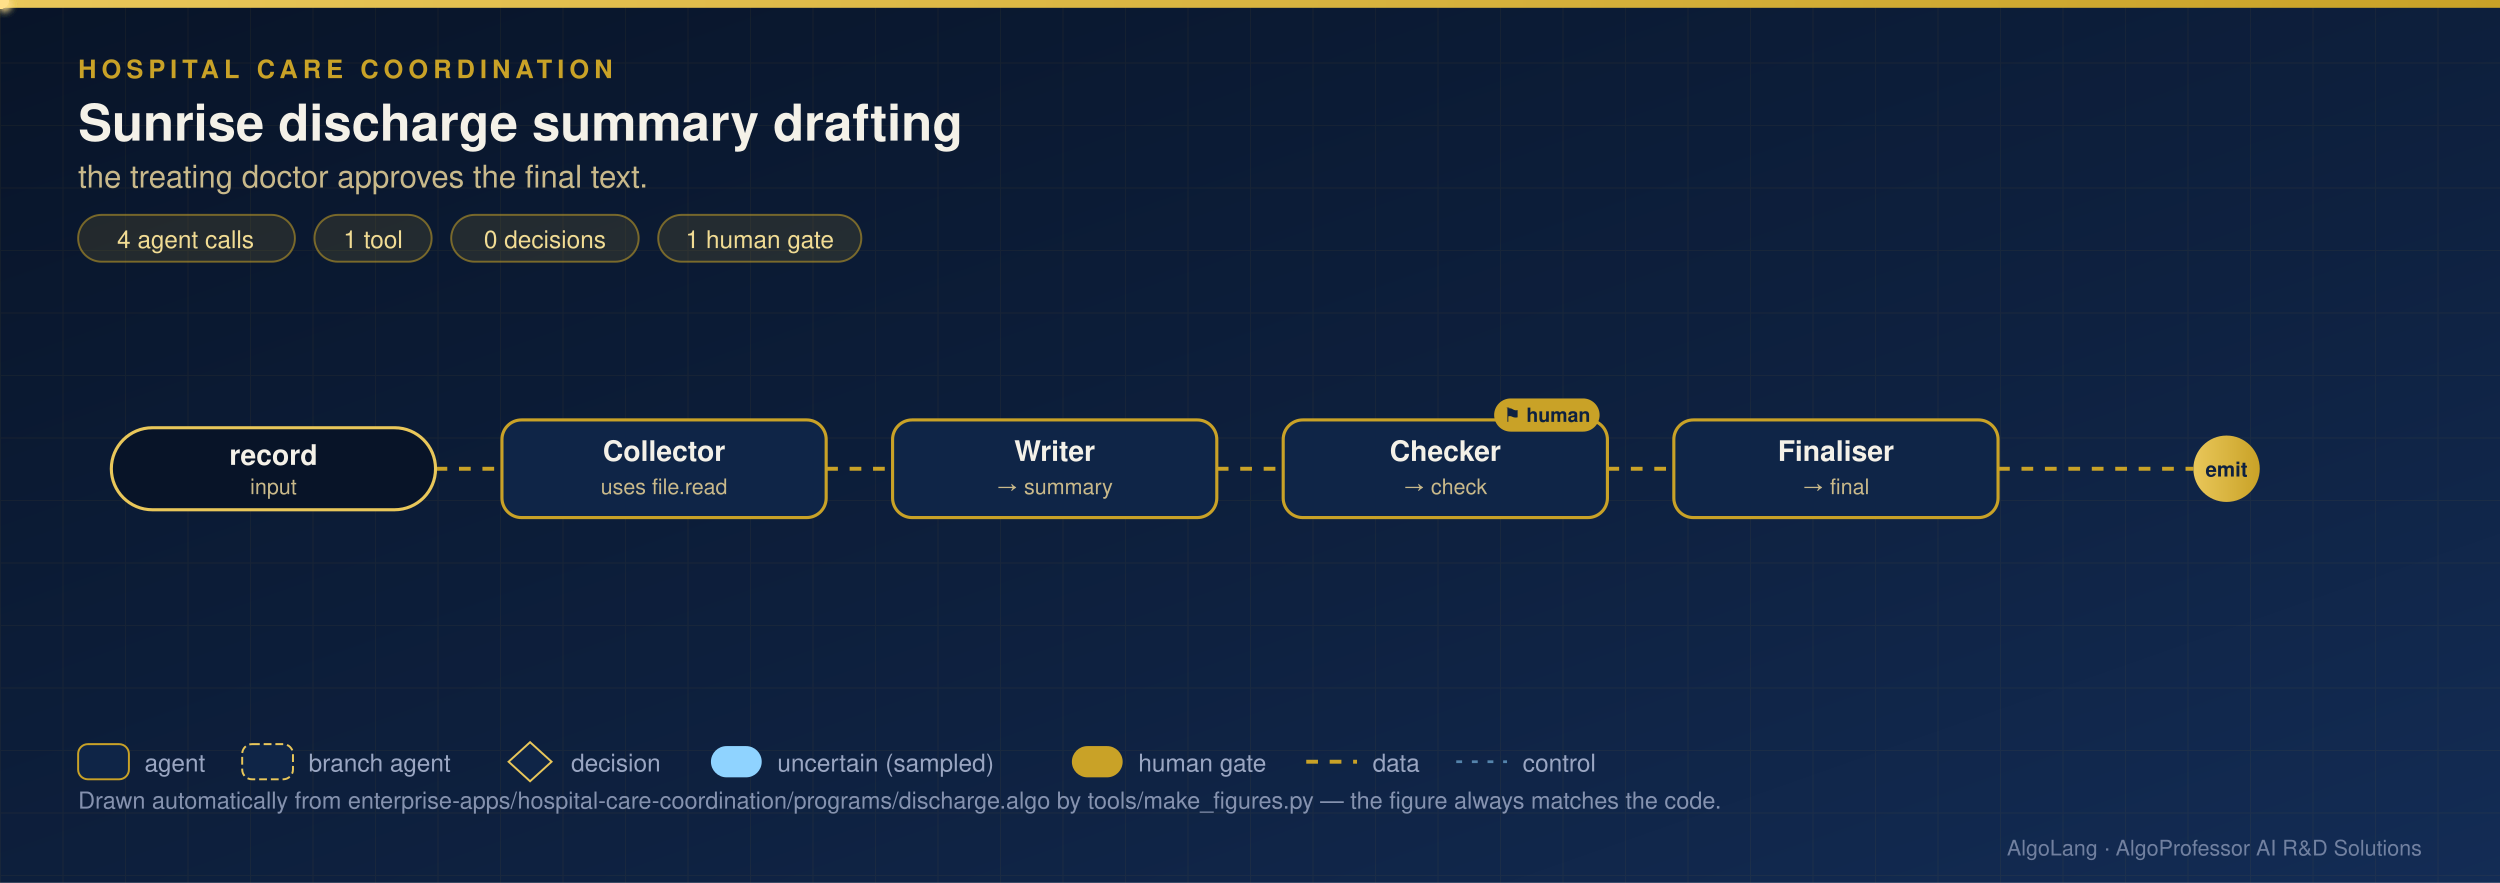
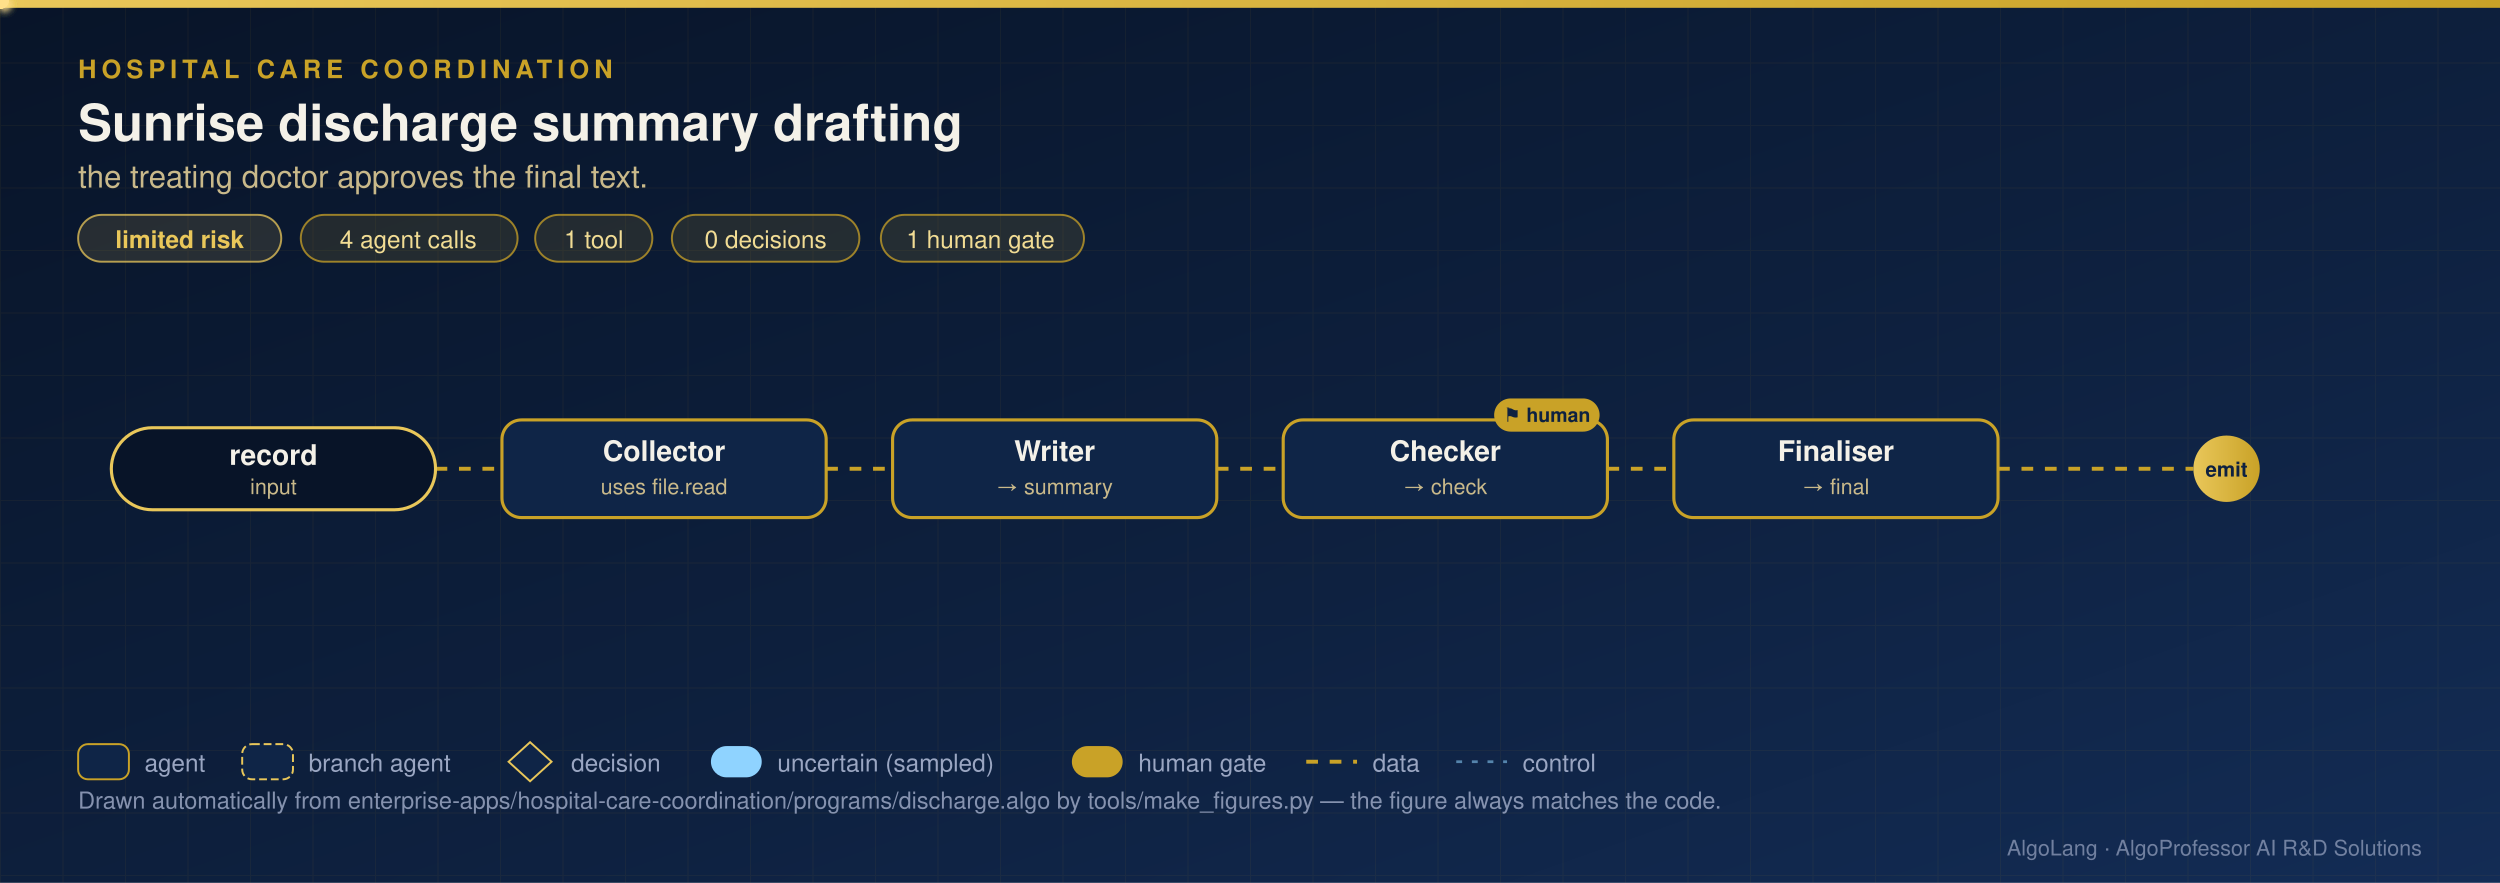
<svg xmlns="http://www.w3.org/2000/svg" viewBox="0 0 1280 452" width="1280" height="452" role="img" aria-label="Sunrise discharge summary drafting">
  <defs>
    <linearGradient id="bg" x1="0" y1="0" x2="1" y2="1">
      <stop offset="0" stop-color="#081428" />
      <stop offset=".6" stop-color="#0e2140" />
      <stop offset="1" stop-color="#132c55" />
    </linearGradient>
    <linearGradient id="gold" x1="0" x2="1">
      <stop offset="0" stop-color="#e9c75a" />
      <stop offset="1" stop-color="#c9a227" />
    </linearGradient>
    <pattern id="grid" width="32" height="32" patternUnits="userSpaceOnUse">
      <path d="M32 0H0V32" fill="none" stroke="#c9a227" stroke-opacity=".06" />
    </pattern>
    <filter id="soft" x="-50%" y="-50%" width="200%" height="200%">
      <feGaussianBlur stdDeviation="2.5" result="b" />
      <feMerge>
        <feMergeNode in="b" />
        <feMergeNode in="SourceGraphic" />
      </feMerge>
    </filter>
  </defs>
  <style>
    text { font-family: "Segoe UI", "Helvetica Neue", Helvetica, Arial, sans-serif; }
    .mono { font-family: "SFMono-Regular", Consolas, "Liberation Mono", Menlo, monospace; }
    .wire { fill: none; stroke: #c9a227; stroke-width: 2; stroke-dasharray: 6 6; animation: dash 1.1s linear infinite; }
    .ctl { fill: none; stroke: #8fd3ff; stroke-opacity: .55; stroke-width: 1.4; stroke-dasharray: 3 5; animation: dash 2.2s linear infinite; }
    .card { fill: #0f2547; stroke: #c9a227; stroke-opacity: .75; stroke-width: 1.4; }
    .glow { animation: glow 3.6s ease-in-out infinite; }
    .rise { animation: rise 1.2s cubic-bezier(.2,.8,.2,1) both; }
    .fade { opacity: 0; animation: fade 7s ease-in-out infinite; }
    .pulse { animation: pulse 2.4s ease-in-out infinite; }
    @keyframes dash { to { stroke-dashoffset: -24; } }
    @keyframes glow { 0%, 100% { stroke-opacity: .35; } 50% { stroke-opacity: 1; } }
    @keyframes rise { from { transform: translateY(12px); } to { transform: none; } }
    @keyframes fade { 0%, 6% { opacity: 0; } 14%, 88% { opacity: 1; } 100% { opacity: 0; } }
    @keyframes pulse { 0%, 100% { opacity: .55; } 50% { opacity: 1; } }
    
    @media (prefers-reduced-motion: reduce) { * { animation: none !important; } .fade { opacity: 1; } }
  </style>
  <rect width="1280" height="452" fill="url(#bg)" />
  <rect width="1280" height="452" fill="url(#grid)" />
  <rect width="1280" height="4" fill="url(#gold)" />
  <text x="40" y="40" fill="#c9a227" font-size="13" letter-spacing="2.6" font-weight="700">HOSPITAL CARE COORDINATION</text>
  <text x="40" y="72" fill="#f4f1e8" font-size="26" font-weight="700">Sunrise discharge summary drafting</text>
  <text x="40" y="96" fill="#c9b98a" font-size="16">the treating doctor approves the final text.</text>
-   <rect x="40" y="110" width="111" height="24" rx="12" fill="#c9a227" fill-opacity=".13" stroke="#c9a227" stroke-opacity=".55" />
-   <text x="95" y="127" fill="#f1dc94" font-size="12.5" text-anchor="middle">4 agent calls</text>
-   <rect x="161" y="110" width="60" height="24" rx="12" fill="#c9a227" fill-opacity=".13" stroke="#c9a227" stroke-opacity=".55" />
-   <text x="191" y="127" fill="#f1dc94" font-size="12.5" text-anchor="middle">1 tool</text>
-   <rect x="231" y="110" width="96" height="24" rx="12" fill="#c9a227" fill-opacity=".13" stroke="#c9a227" stroke-opacity=".55" />
-   <text x="279" y="127" fill="#f1dc94" font-size="12.5" text-anchor="middle">0 decisions</text>
-   <rect x="337" y="110" width="104" height="24" rx="12" fill="#c9a227" fill-opacity=".13" stroke="#c9a227" stroke-opacity=".55" />
-   <text x="389" y="127" fill="#f1dc94" font-size="12.5" text-anchor="middle">1 human gate</text>
+   <rect x="40" y="110" width="104" height="24" rx="12" fill="#e9c75a" fill-opacity=".13" stroke="#e9c75a" stroke-opacity=".75" />
+   <text x="92" y="127" fill="#e9c75a" font-size="12.5" font-weight="700" text-anchor="middle">limited risk</text>
+   <rect x="154" y="110" width="111" height="24" rx="12" fill="#c9a227" fill-opacity=".13" stroke="#c9a227" stroke-opacity=".75" />
+   <text x="209" y="127" fill="#f1dc94" font-size="12.5" font-weight="400" text-anchor="middle">4 agent calls</text>
+   <rect x="274" y="110" width="60" height="24" rx="12" fill="#c9a227" fill-opacity=".13" stroke="#c9a227" stroke-opacity=".75" />
+   <text x="304" y="127" fill="#f1dc94" font-size="12.5" font-weight="400" text-anchor="middle">1 tool</text>
+   <rect x="344" y="110" width="96" height="24" rx="12" fill="#c9a227" fill-opacity=".13" stroke="#c9a227" stroke-opacity=".75" />
+   <text x="392" y="127" fill="#f1dc94" font-size="12.5" font-weight="400" text-anchor="middle">0 decisions</text>
+   <rect x="451" y="110" width="104" height="24" rx="12" fill="#c9a227" fill-opacity=".13" stroke="#c9a227" stroke-opacity=".75" />
+   <text x="502" y="127" fill="#f1dc94" font-size="12.5" font-weight="400" text-anchor="middle">1 human gate</text>
  <path id="e0" d="M223.0 240.0 C 240.0 240.0, 240.0 240.0, 257.0 240.0" class="wire" />
  <path id="e1" d="M423.0 240.0 C 440.0 240.0, 440.0 240.0, 457.0 240.0" class="wire" />
  <path id="e2" d="M623.0 240.0 C 640.0 240.0, 640.0 240.0, 657.0 240.0" class="wire" />
  <path id="e3" d="M823.0 240.0 C 840.0 240.0, 840.0 240.0, 857.0 240.0" class="wire" />
  <path id="e4" d="M1023.0 240.0 C 1073.0 240.0, 1073.0 240.0, 1123.0 240.0" class="wire" />
  <g class="rise" style="animation-delay:0.00s">
    <rect x="57.0" y="219.0" width="166.0" height="42" rx="21" fill="#081428" stroke="#e9c75a" stroke-width="1.6" />
    <text x="140.0" y="238.0" fill="#f4f1e8" font-size="14.5" font-weight="700" text-anchor="middle">record</text>
    <text x="140.0" y="253.0" fill="#c9b98a" font-size="11" text-anchor="middle">input</text>
  </g>
  <g class="rise" style="animation-delay:0.05s">
    <rect x="257.0" y="215.0" width="166.0" height="50" rx="10" fill="#0f2547" stroke="#c9a227" stroke-width="1.6" />
    <text x="340.0" y="236.0" fill="#f4f1e8" font-size="14.5" font-weight="700" text-anchor="middle">Collector</text>
    <text x="340.0" y="253.0" fill="#c9b98a" font-size="11" text-anchor="middle">uses file.read</text>
  </g>
  <g class="rise" style="animation-delay:0.10s">
    <rect x="457.0" y="215.0" width="166.0" height="50" rx="10" fill="#0f2547" stroke="#c9a227" stroke-width="1.6" />
    <text x="540.0" y="236.0" fill="#f4f1e8" font-size="14.5" font-weight="700" text-anchor="middle">Writer</text>
    <text x="540.0" y="253.0" fill="#c9b98a" font-size="11" text-anchor="middle">→ summary</text>
  </g>
  <g class="rise" style="animation-delay:0.15s">
    <rect x="657.0" y="215.0" width="166.0" height="50" rx="10" fill="#0f2547" stroke="#c9a227" stroke-width="1.6" />
    <text x="740.0" y="236.0" fill="#f4f1e8" font-size="14.5" font-weight="700" text-anchor="middle">Checker</text>
    <text x="740.0" y="253.0" fill="#c9b98a" font-size="11" text-anchor="middle">→ check</text>
    <g class="pulse">
      <rect x="765.0" y="204.0" width="54" height="17" rx="8.5" fill="#c9a227" />
      <text x="792.0" y="216.0" fill="#0e2140" font-size="10" font-weight="800" text-anchor="middle">⚑ human</text>
    </g>
  </g>
  <g class="rise" style="animation-delay:0.20s">
    <rect x="857.0" y="215.0" width="166.0" height="50" rx="10" fill="#0f2547" stroke="#c9a227" stroke-width="1.6" />
    <text x="940.0" y="236.0" fill="#f4f1e8" font-size="14.5" font-weight="700" text-anchor="middle">Finaliser</text>
    <text x="940.0" y="253.0" fill="#c9b98a" font-size="11" text-anchor="middle">→ final</text>
  </g>
  <g style="animation-delay:0.25s">
    <circle cx="1140.0" cy="240.0" r="17" fill="url(#gold)" class="pulse" />
    <text x="1140.0" y="244.0" fill="#0e2140" font-size="10.5" font-weight="800" text-anchor="middle">emit</text>
  </g>
  <circle r="4.5" fill="#ffe08a" filter="url(#soft)">
    <animateMotion dur="1.7s" begin="0.00s" repeatCount="indefinite">
      <mpath href="#e0" />
    </animateMotion>
  </circle>
  <circle r="4.5" fill="#ffe08a" filter="url(#soft)">
    <animateMotion dur="1.7s" begin="0.37s" repeatCount="indefinite">
      <mpath href="#e1" />
    </animateMotion>
  </circle>
  <circle r="4.5" fill="#ffe08a" filter="url(#soft)">
    <animateMotion dur="1.7s" begin="0.74s" repeatCount="indefinite">
      <mpath href="#e2" />
    </animateMotion>
  </circle>
  <circle r="4.5" fill="#ffe08a" filter="url(#soft)">
    <animateMotion dur="1.7s" begin="1.11s" repeatCount="indefinite">
      <mpath href="#e3" />
    </animateMotion>
  </circle>
  <circle r="4.5" fill="#ffe08a" filter="url(#soft)">
    <animateMotion dur="1.7s" begin="1.48s" repeatCount="indefinite">
      <mpath href="#e4" />
    </animateMotion>
  </circle>
  <g transform="translate(40,390)">
    <rect x="0" y="-9" width="26" height="18" rx="5" fill="#0f2547" stroke="#c9a227" />
    <text x="34" y="5" fill="#9aa6c2" font-size="12.5">agent</text>
  </g>
  <g transform="translate(124.0,390)">
    <rect x="0" y="-9" width="26" height="18" rx="5" fill="#0f2547" stroke="#e9c75a" stroke-dasharray="4 2" />
    <text x="34" y="5" fill="#9aa6c2" font-size="12.5">branch agent</text>
  </g>
  <g transform="translate(258.4,390)">
    <polygon points="13,-10 24,0 13,10 2,0" fill="#0f2547" stroke="#e9c75a" />
    <text x="34" y="5" fill="#9aa6c2" font-size="12.5">decision</text>
  </g>
  <g transform="translate(364.0,390)">
    <rect x="0" y="-8" width="26" height="16" rx="8" fill="#8fd3ff" />
    <text x="34" y="5" fill="#9aa6c2" font-size="12.5">uncertain (sampled)</text>
  </g>
  <g transform="translate(548.8,390)">
    <rect x="0" y="-8" width="26" height="16" rx="8" fill="#c9a227" />
    <text x="34" y="5" fill="#9aa6c2" font-size="12.5">human gate</text>
  </g>
  <g transform="translate(668.8,390)">
    <path d="M0 0 L26 0" class="wire" />
    <text x="34" y="5" fill="#9aa6c2" font-size="12.5">data</text>
  </g>
  <g transform="translate(745.6,390)">
    <path d="M0 0 L26 0" class="ctl" />
    <text x="34" y="5" fill="#9aa6c2" font-size="12.5">control</text>
  </g>
  <text x="40" y="414" fill="#9aa6c2" fill-opacity=".85" font-size="12">Drawn automatically from enterprise-apps/hospital-care-coordination/programs/discharge.algo by tools/make_figures.py — the figure always matches the code.</text>
  <text x="1240" y="438" fill="#9aa6c2" fill-opacity=".7" font-size="11" text-anchor="end">AlgoLang · AlgoProfessor AI R&amp;D Solutions</text>
</svg>
